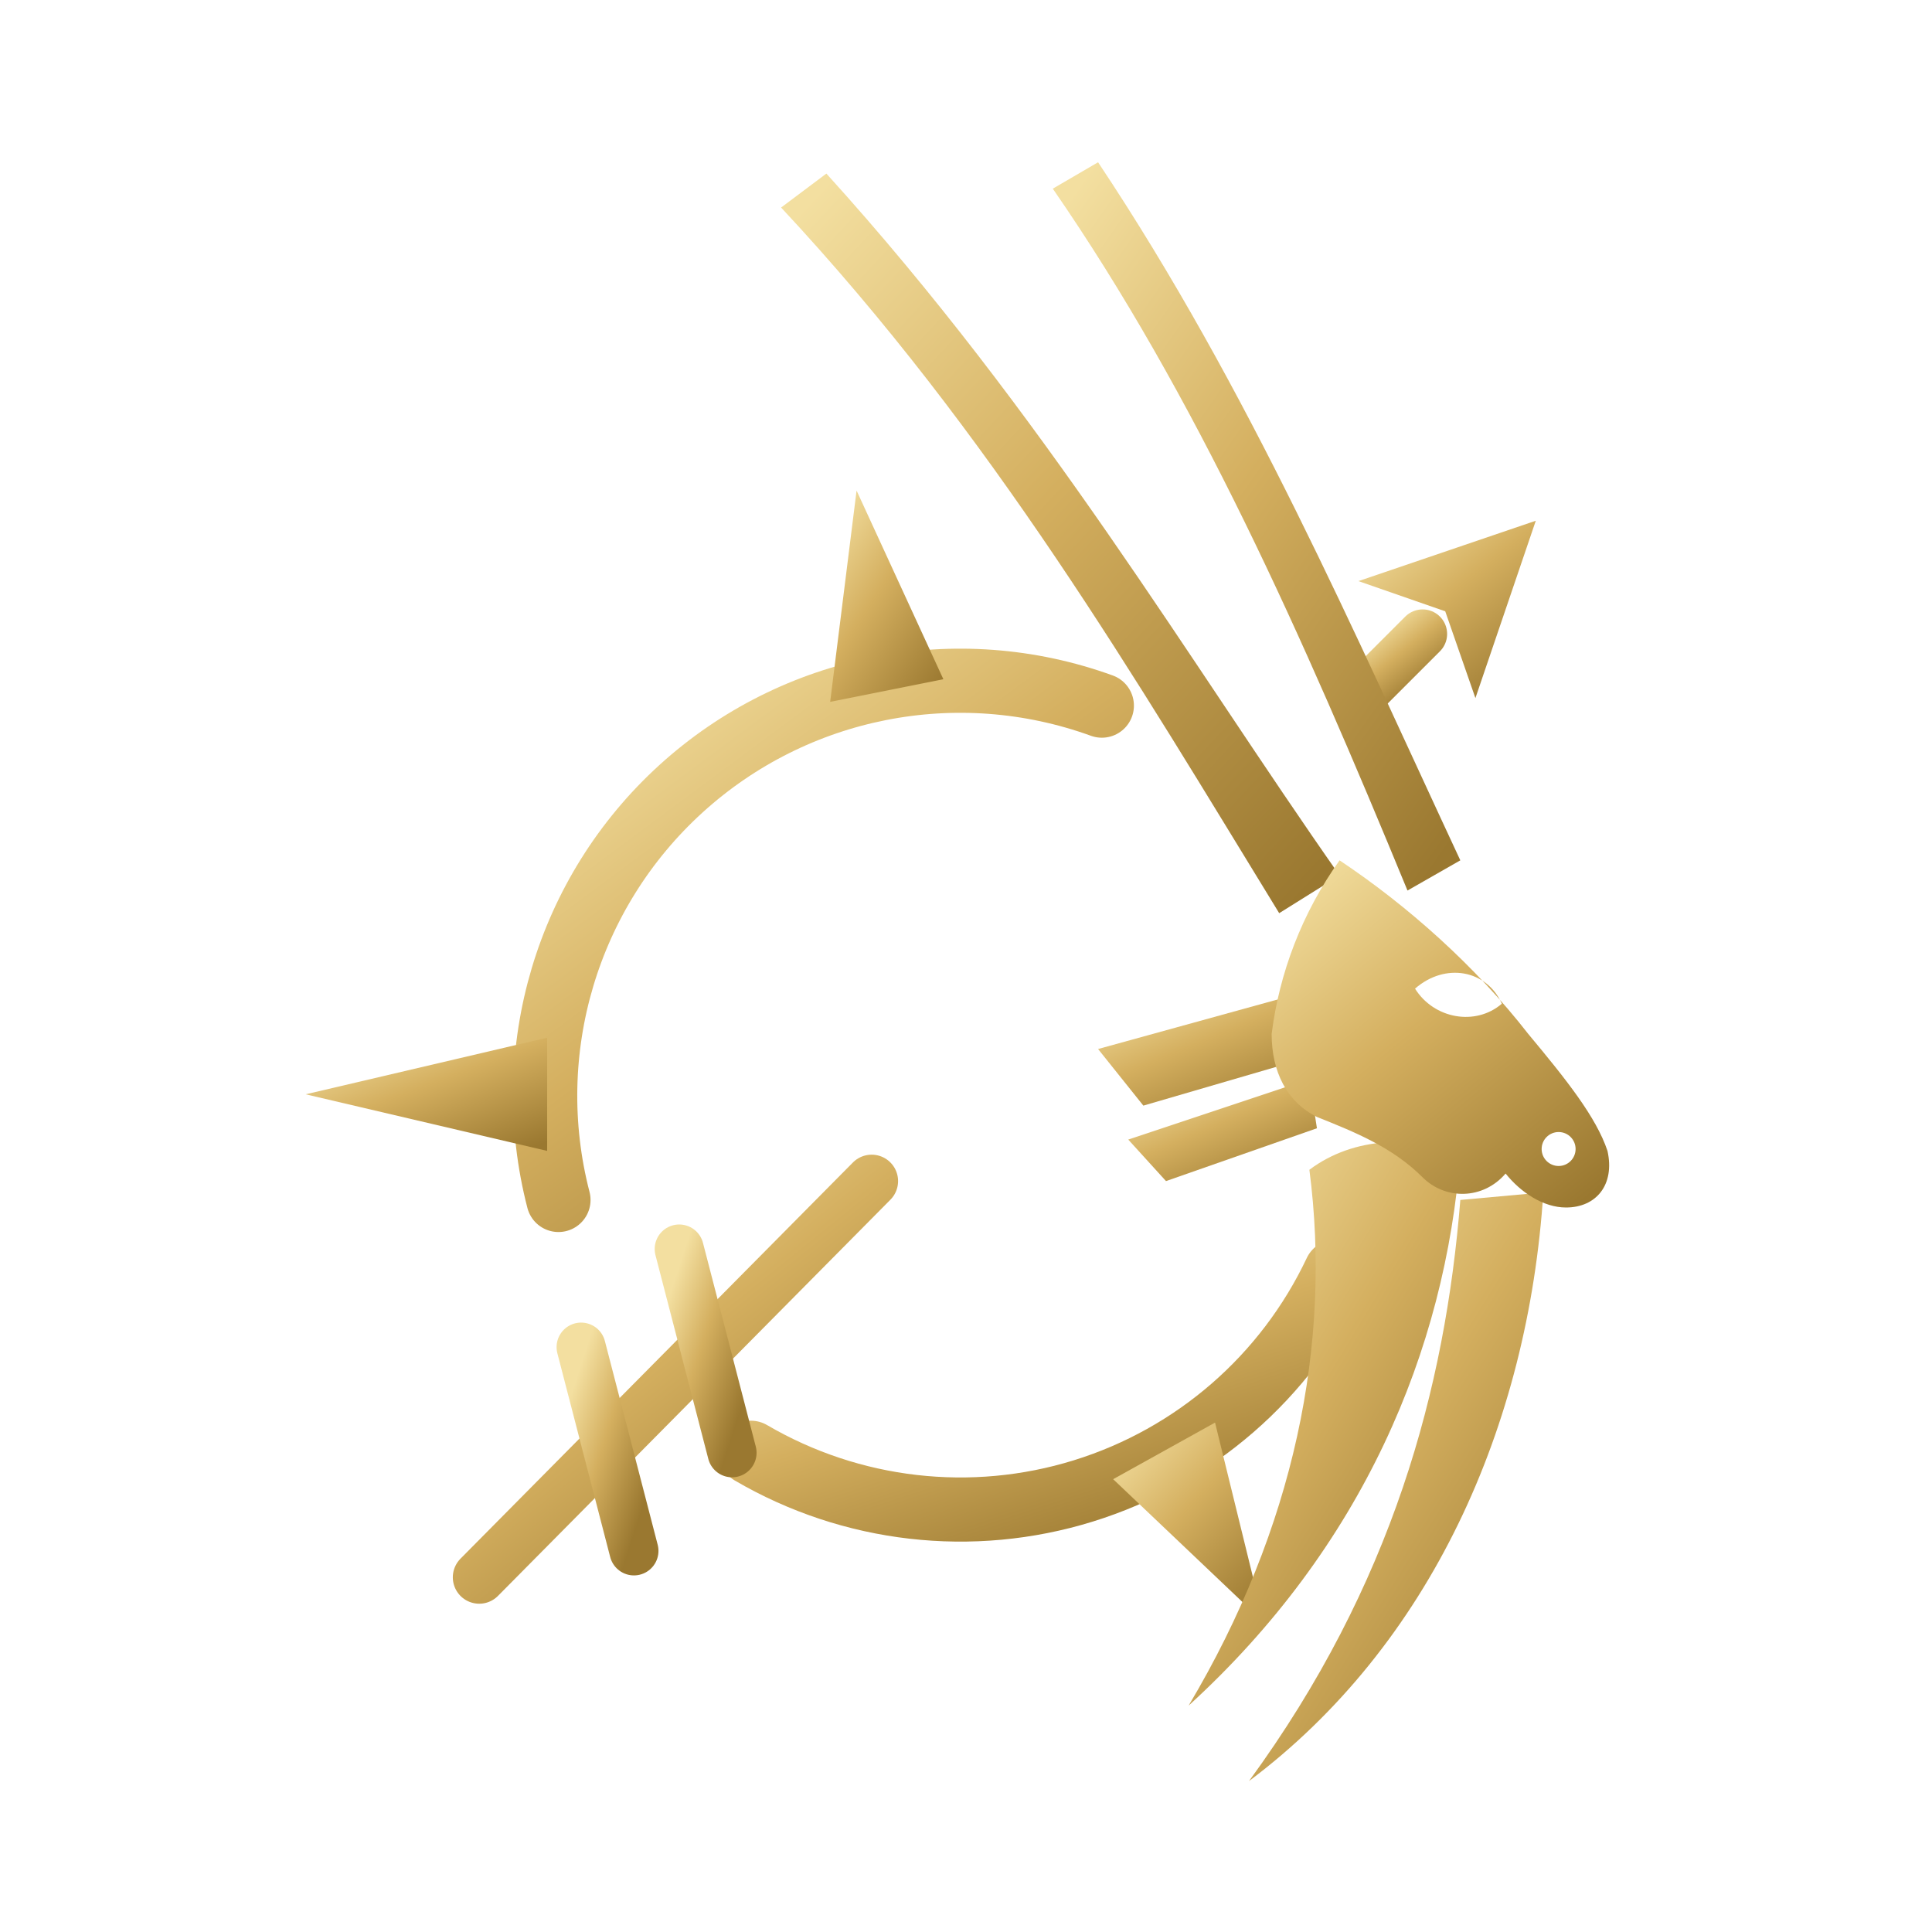
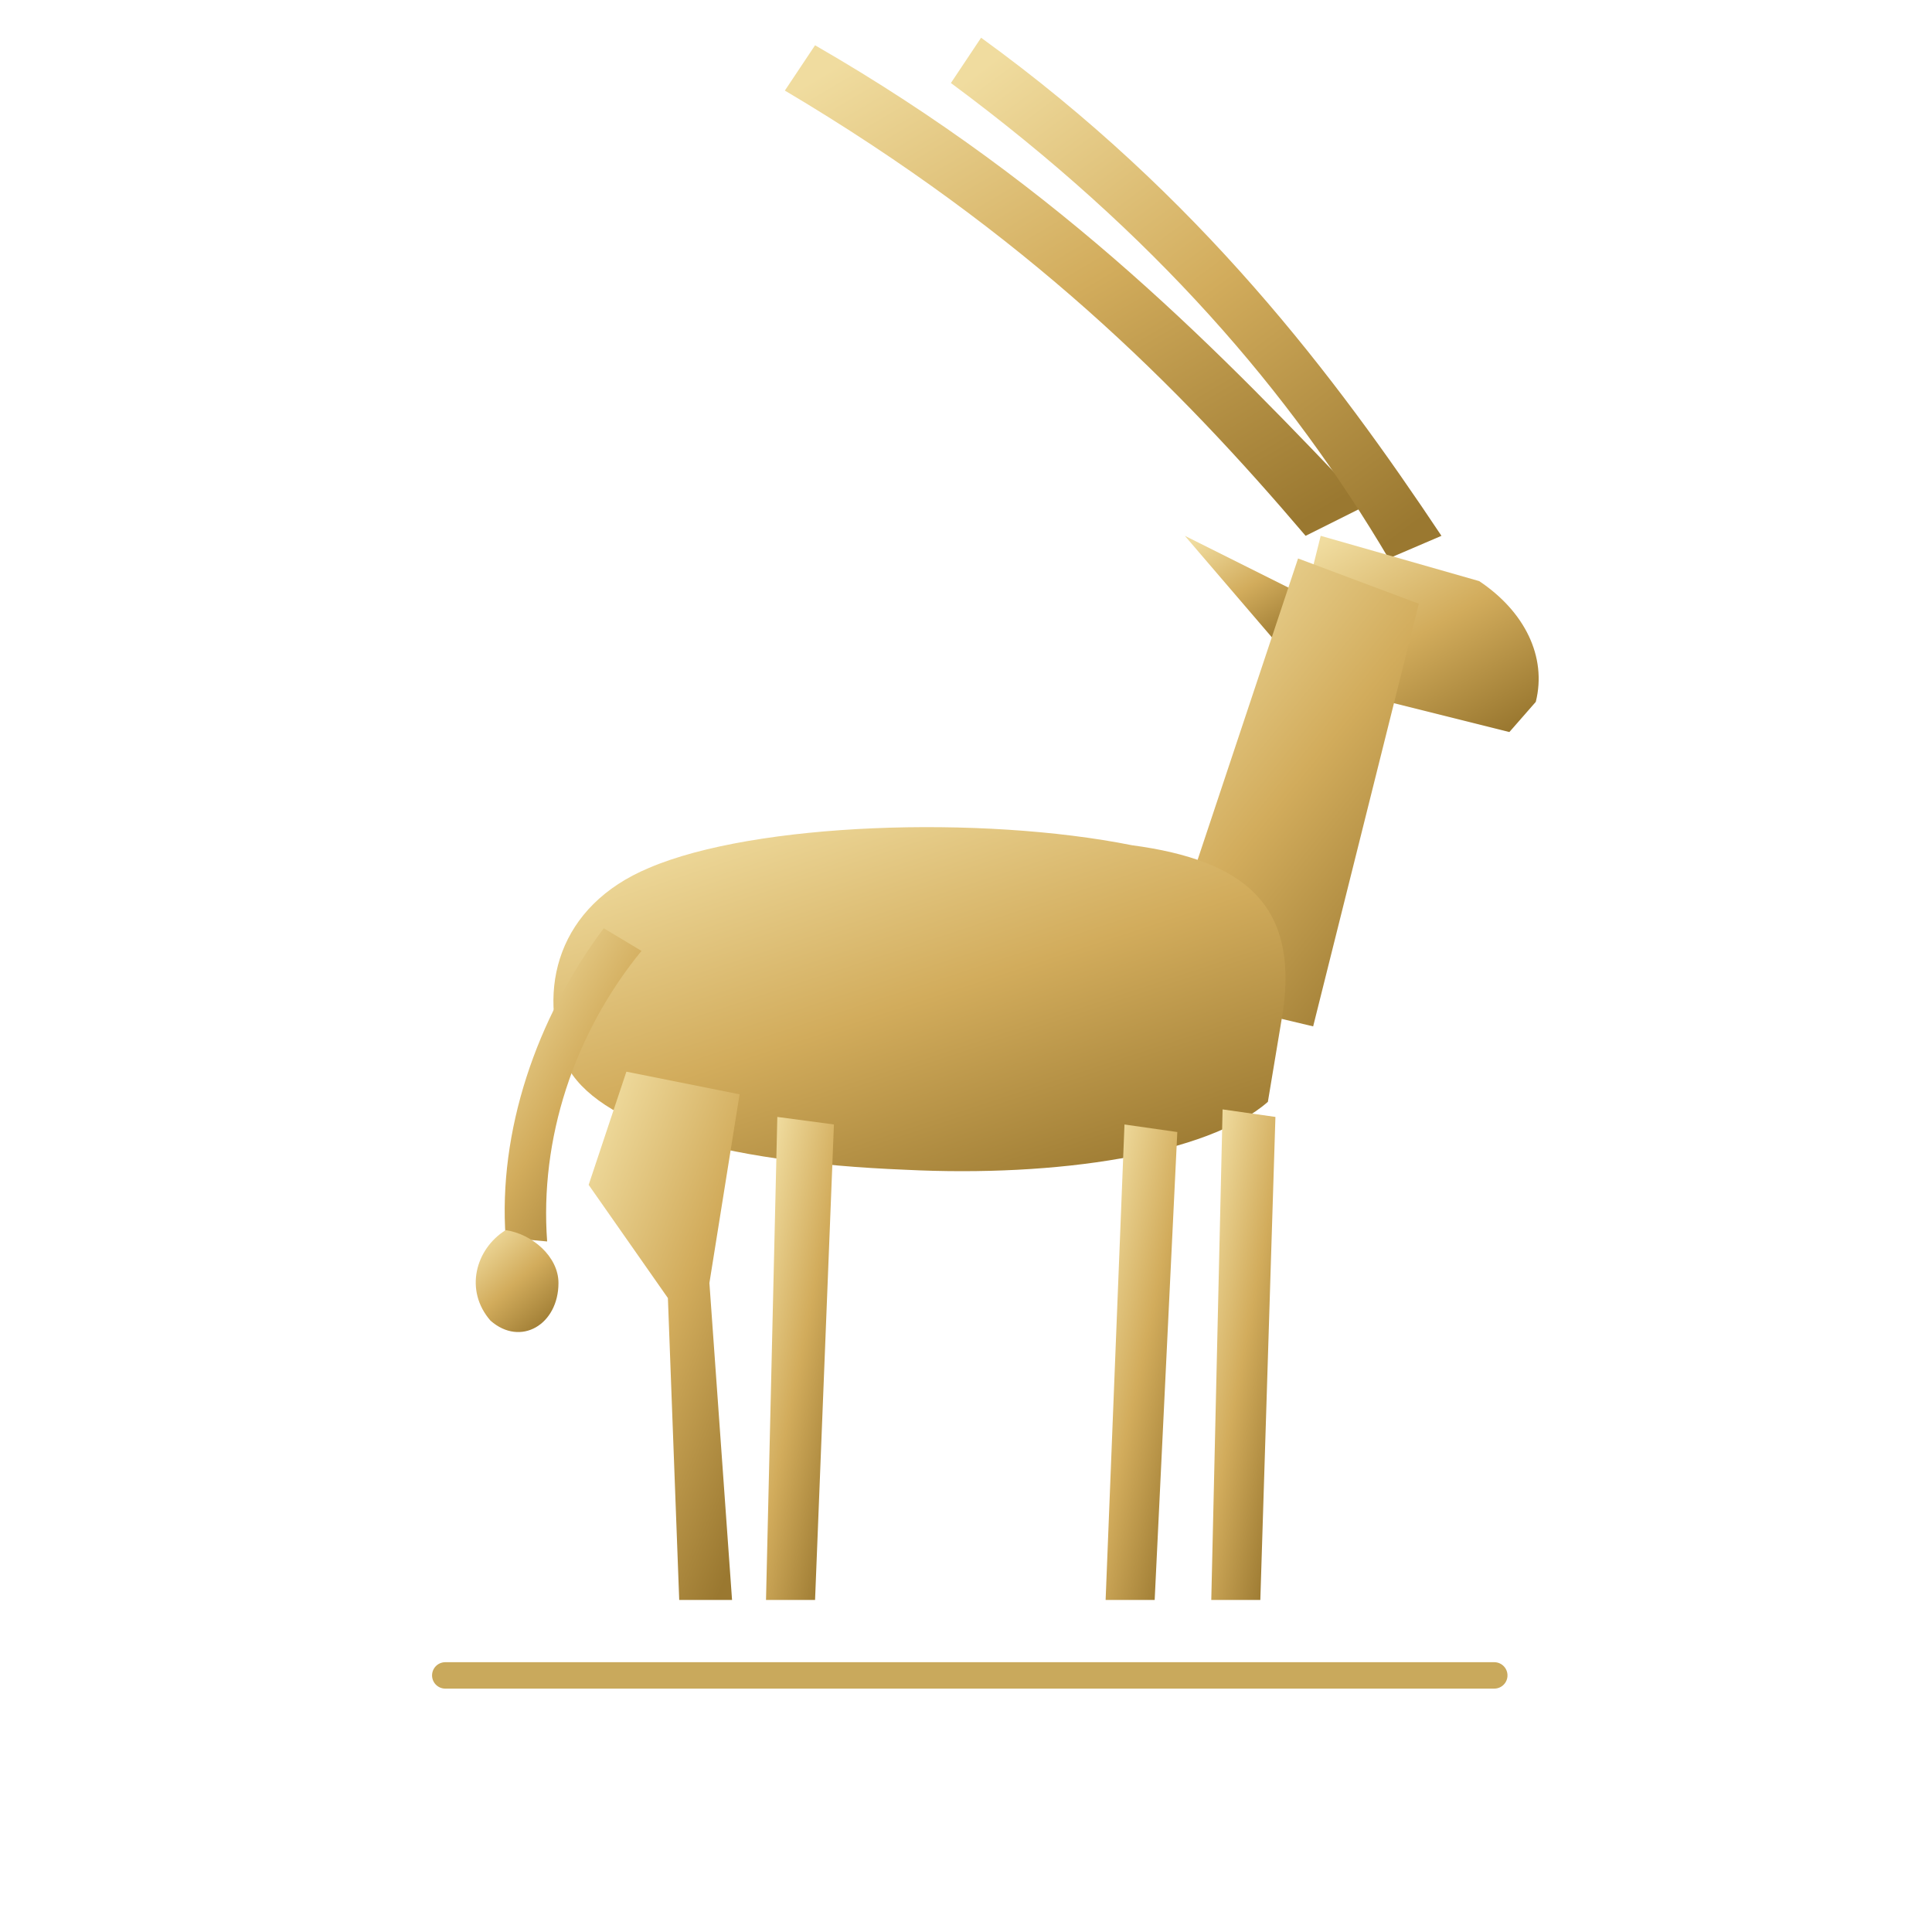
<svg xmlns="http://www.w3.org/2000/svg" viewBox="0 0 512 512">
  <defs>
-     <linearGradient id="au" x1="0.1" y1="0" x2="0.9" y2="1">
-       <stop offset="0" stop-color="#f3dfa0" />
-       <stop offset="0.45" stop-color="#d4af5f" />
+     <linearGradient id="au" x1="0.15" y1="0" x2="0.85" y2="1">
+       <stop offset="0" stop-color="#f0dc9f" />
+       <stop offset="0.5" stop-color="#d2ac5c" />
      <stop offset="1" stop-color="#9a7830" />
    </linearGradient>
  </defs>
-   <g transform="translate(39,0)">
-     <g fill="none" stroke="url(#au)" stroke-width="17" stroke-linecap="round">
-       <path d="M 253 187 A 110 110 0 0 0 109 318" />
-       <path d="M 160 385 A 110 110 0 0 0 315 337" />
-     </g>
-     <g fill="url(#au)">
-       <path d="M 211 180 L 188 130 L 181 186 Z" />
-       <path d="M 106 275 L 42 290 L 106 305 Z" />
-       <path d="M 256 392 L 296 430 L 283 377 Z" />
-       <path d="M 368 138 L 352 185 L 344 162 L 321 154 Z" />
-     </g>
-     <g fill="none" stroke="url(#au)" stroke-linecap="round">
-       <path d="M 88 418 L 192 313" stroke-width="14" />
-       <path d="M 322 184 L 338 168" stroke-width="13" />
-       <path d="M 115 357 L 129 411" stroke-width="13" />
-       <path d="M 141 331 L 155 385" stroke-width="13" />
-     </g>
-     <g fill="url(#au)">
-       <path d="M 300 242 C 262 180 224 115 168 55 L 180 46 C 238 110 276 175 316 232 Z" />
-       <path d="M 334 236 C 306 168 278 105 240 50 L 252 43 C 292 103 320 168 348 228 Z" />
-       <path d="M 310 262 L 252 278 L 264 293 L 312 279 Z" />
-       <path d="M 308 286 L 260 302 L 270 313 L 310 299 Z" />
-       <path d="M 348 306 C 344 358 322 410 276 452 C 304 405 314 356 308 310 C 320 301 336 301 348 306 Z" />
-       <path d="M 370 316 C 366 378 340 436 292 472 C 330 420 344 368 348 318 Z" />
-     </g>
-     <path fill="url(#au)" fill-rule="evenodd" d="     M 316 228     C 334 240 352 256 366 274     C 376 286 384 296 387 305     C 389 314 384 320 376 320     C 370 320 364 316 360 311     C 354 318 344 318 338 312     C 330 304 320 300 310 296     C 302 292 298 284 298 274     C 300 258 306 242 316 228     Z     M 336 262 C 344 255 355 257 359 266 C 352 272 341 270 336 262 Z     M 374 300 a 4.5 4.5 0 1 0 0.1 0 Z" />
+   <g fill="url(#au)">
+     <path d="M 346 142 C 312 102 272 62 208 24 L 216 12 C 282 50 324 94 362 134 Z" />
+     <path d="M 368 148 C 342 104 306 62 252 22 L 260 10 C 318 52 354 100 382 142 Z" />
+     <path d="M 346 158 L 314 142 L 338 170 Z" />
+     <path d="M 350 142 L 392 154 C 404 162 410 174 407 186 L 400 194 L 368 186 L 344 166 Z" />
+     <path d="M 306 262 L 344 148 L 376 160 L 348 272 Z" />
+     <path d="M 340 268 C 344 240 330 228 300 224 C 260 216 200 218 172 230 C 148 240 142 262 150 282 C 158 298 190 308 240 310 C 280 312 320 306 336 292 Z" />
+     <path d="M 298 298 L 312 300 L 306 424 L 293 424 Z" />
+     <path d="M 324 294 L 338 296 L 334 424 L 321 424 Z" />
+     <path d="M 166 284 L 196 290 L 188 340 L 194 424 L 180 424 L 177 344 L 156 314 Z" />
+     <path d="M 206 296 L 221 298 L 216 424 L 203 424 Z" />
+     <path d="M 160 246 C 142 270 132 300 134 328 l 11 1 C 143 302 152 274 170 252 Z" />
+     <path d="M 134 326 c -8 5 -11 16 -4 24 c 8 7 18 1 18 -10 c 0 -7 -7 -13 -14 -14 z" />
  </g>
+   <path d="M 118 444 H 396" stroke="#c9a95c" stroke-width="7" stroke-linecap="round" fill="none" />
</svg>
